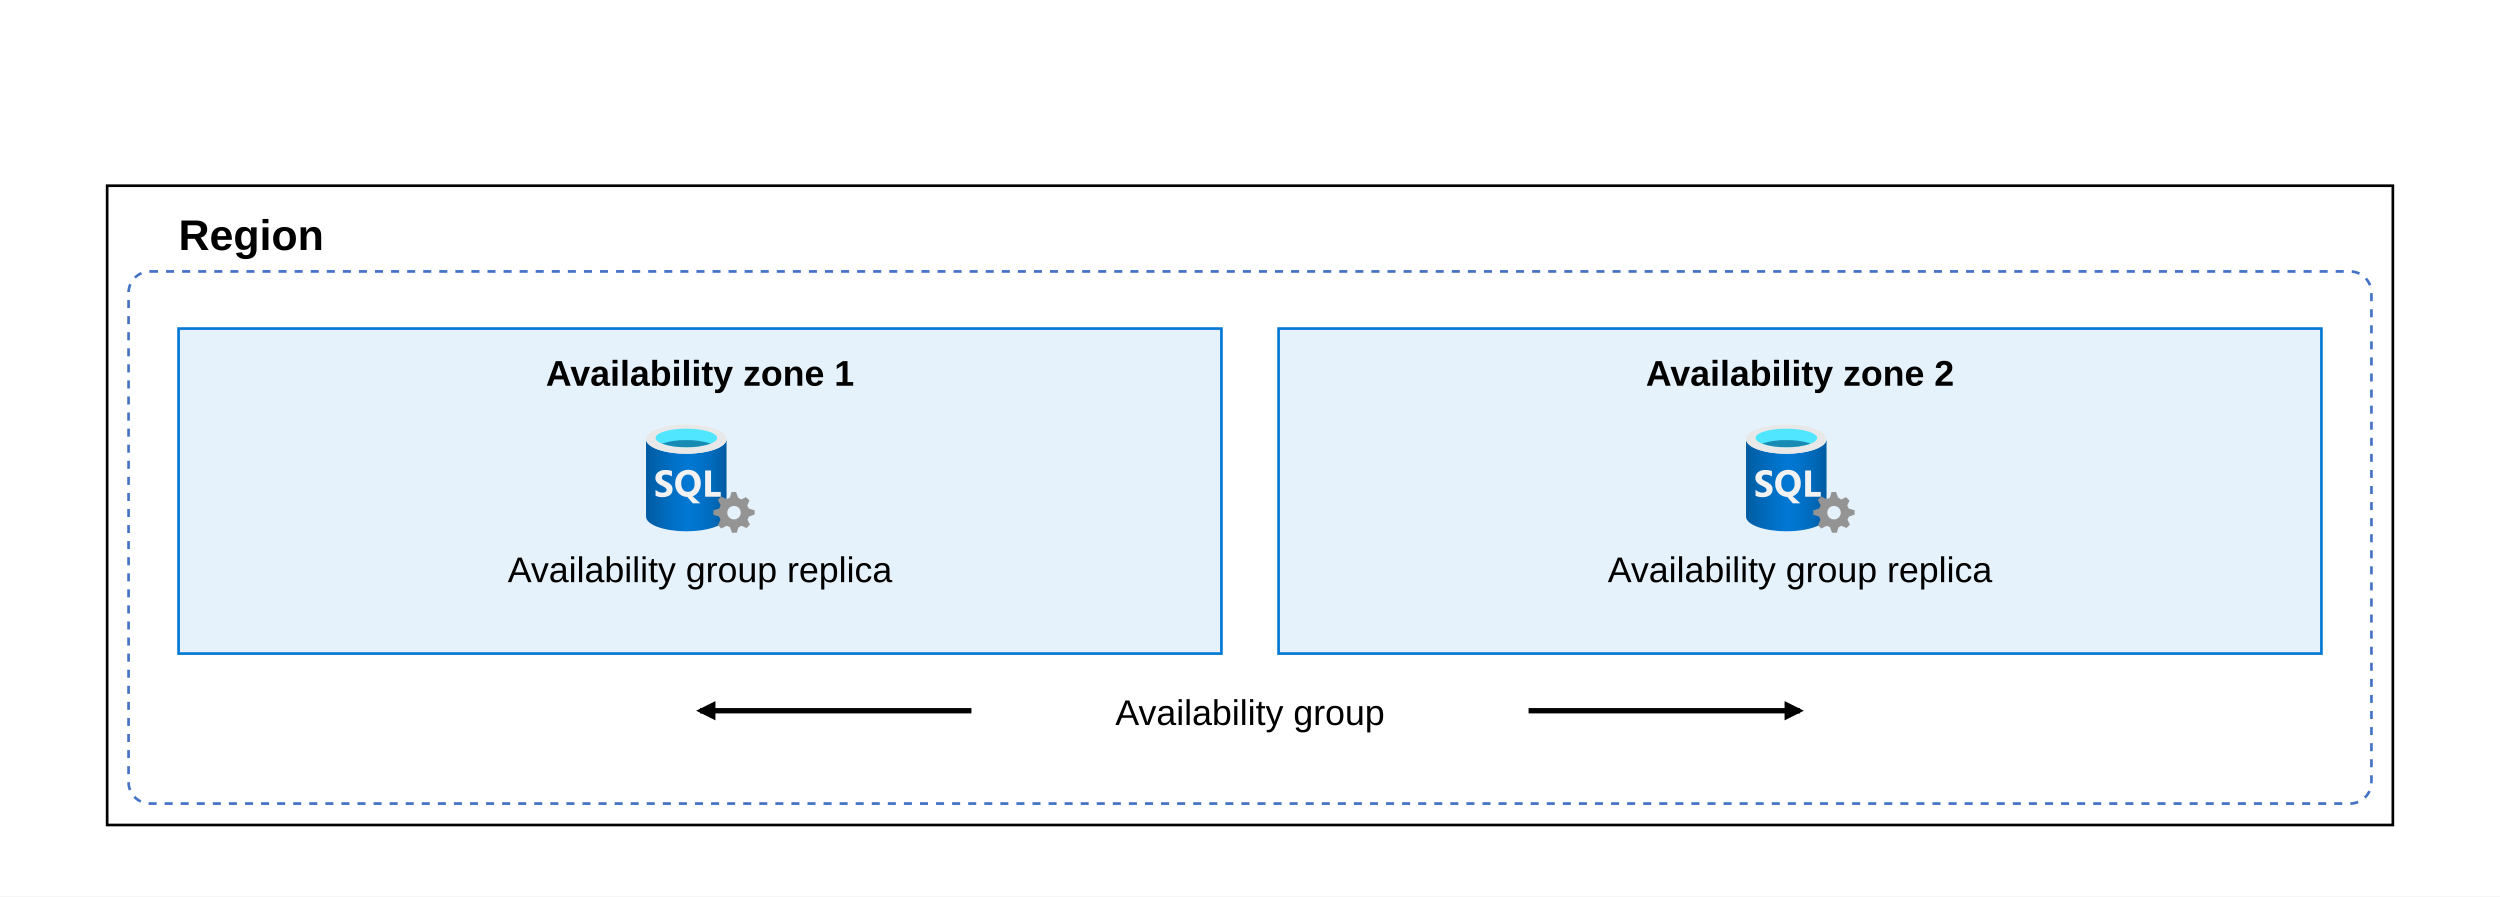
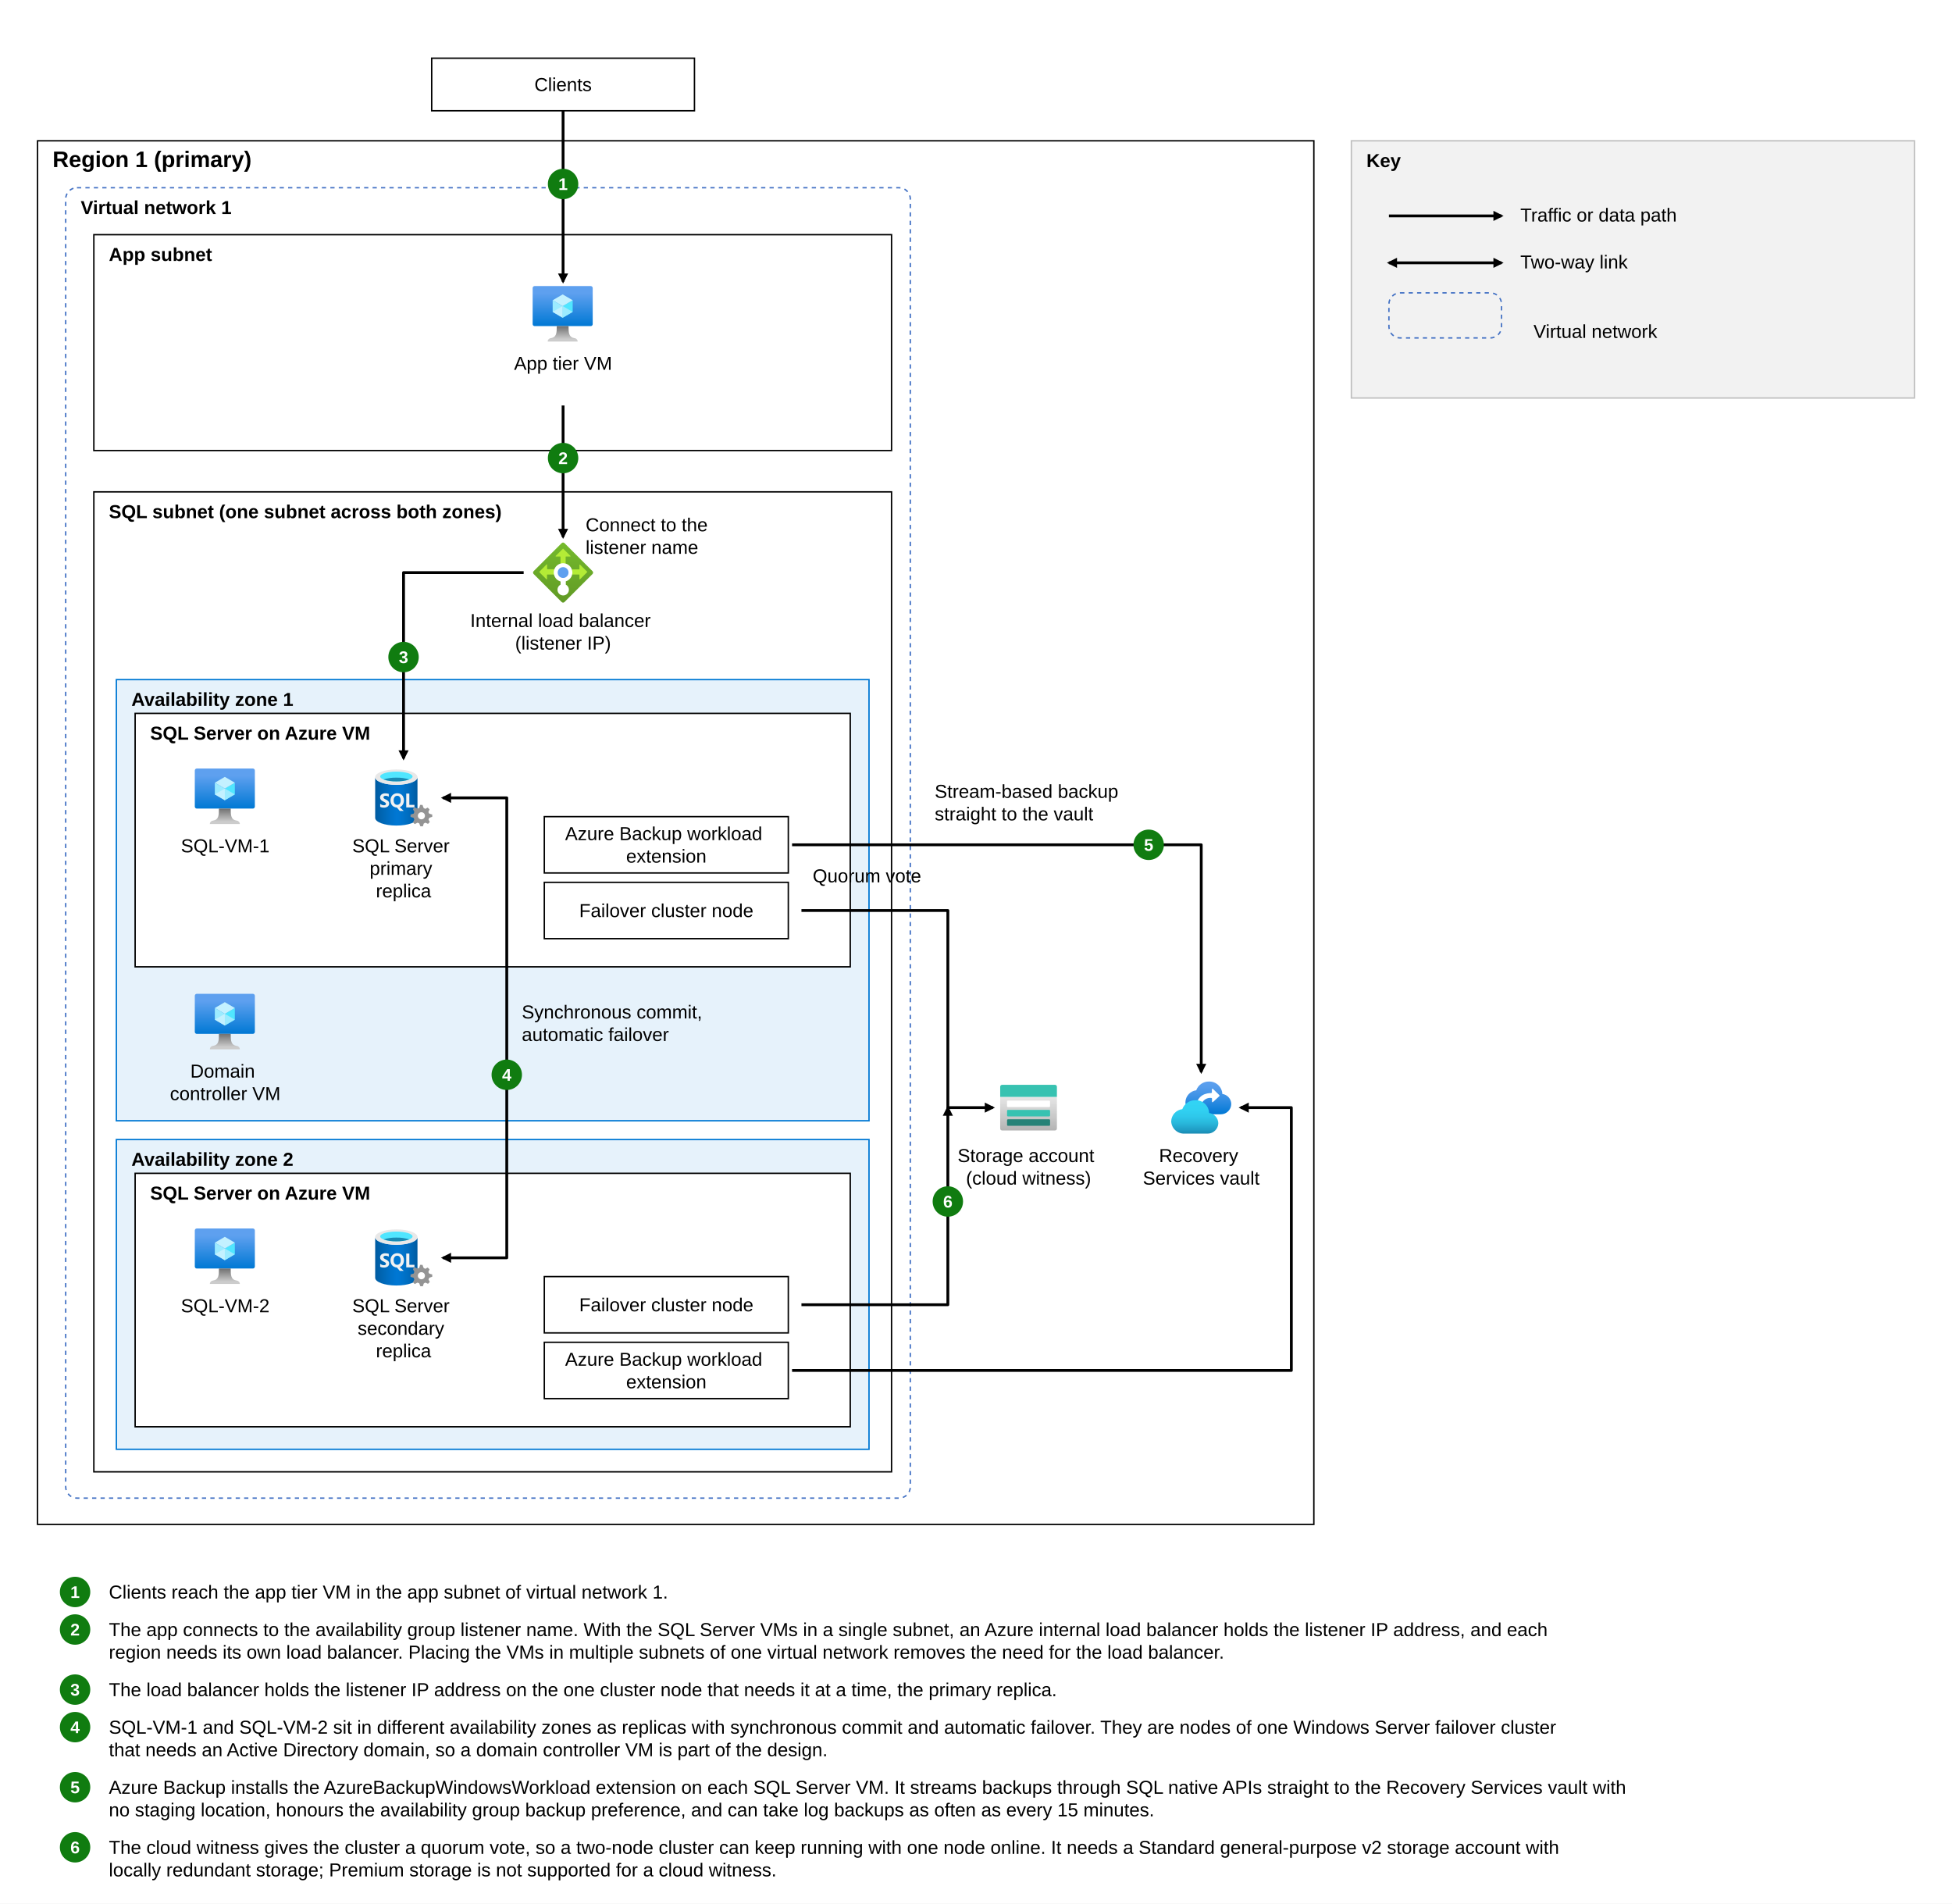
- <svg xmlns="http://www.w3.org/2000/svg" viewBox="0 0 700 251" width="700" height="251" font-family="'Segoe UI','Segoe UI_MSFontService',system-ui,-apple-system,'Helvetica Neue',Arial,sans-serif" role="img" aria-labelledby="t d">
+ <svg xmlns="http://www.w3.org/2000/svg" viewBox="0 0 1040 1014" width="1040" height="1014" font-family="'Segoe UI','Segoe UI_MSFontService',system-ui,-apple-system,'Helvetica Neue',Arial,sans-serif" role="img" aria-labelledby="t d">
  <defs>
    <marker id="arrow" viewBox="0 0 10 10" refX="8" refY="5" markerWidth="5.4" markerHeight="5.4" orient="auto-start-reverse" markerUnits="userSpaceOnUse">
      <path d="M0 0 L10 5 L0 10 z" fill="#000000" />
    </marker>
    <marker id="arrow-red" viewBox="0 0 10 10" refX="8" refY="5" markerWidth="5.4" markerHeight="5.4" orient="auto" markerUnits="userSpaceOnUse">
      <path d="M0 0 L10 5 L0 10 z" fill="#ff0000" />
    </marker>
  </defs>
  <rect width="100%" height="100%" fill="#ffffff" />
-   <rect x="30" y="52" width="640" height="179" rx="0" fill="#ffffff" stroke="#000000" stroke-width="0.75" />
-   <text x="50" y="70" font-size="12" text-anchor="start" font-weight="600" fill="#000000">
-     <tspan x="50" dy="0">Region</tspan>
-   </text>
-   <rect x="36" y="76" width="628" height="149" rx="6" fill="none" stroke="#4472c4" stroke-width="0.75" stroke-dasharray="2.25,2.25" />
-   <rect x="50" y="92" width="292" height="91" rx="0" fill="#e6f2fb" stroke="#0078d4" stroke-width="0.75" />
-   <text x="196" y="108" font-size="10" text-anchor="middle" font-weight="600" fill="#000000">
-     <tspan x="196" dy="0">Availability zone 1</tspan>
-   </text>
-   <g transform="translate(180.00 118.00) scale(1.7778)">
-     <defs>
-       <linearGradient id="ic1-b39dcf83-187e-4c64-98df-431bb60809d2" x1="0.5" y1="10.04" x2="13.18" y2="10.04" gradientUnits="userSpaceOnUse">
+   <rect x="20" y="75" width="680" height="737" rx="0" fill="#ffffff" stroke="#000000" stroke-width="0.75" />
+   <text x="28" y="89" font-size="12" text-anchor="start" font-weight="600" fill="#000000">
+     <tspan x="28" dy="0">Region 1 (primary)</tspan>
+   </text>
+   <rect x="35" y="100" width="450" height="698" rx="6" fill="none" stroke="#4472c4" stroke-width="0.75" stroke-dasharray="2.25,2.25" />
+   <text x="43" y="114" font-size="10" text-anchor="start" font-weight="600" fill="#000000">
+     <tspan x="43" dy="0">Virtual network 1</tspan>
+   </text>
+   <rect x="50" y="125" width="425" height="115" rx="0" fill="#ffffff" stroke="#000000" stroke-width="0.75" />
+   <text x="58" y="139" font-size="10" text-anchor="start" font-weight="600" fill="#000000">
+     <tspan x="58" dy="0">App subnet</tspan>
+   </text>
+   <rect x="50" y="262" width="425" height="522" rx="0" fill="#ffffff" stroke="#000000" stroke-width="0.75" />
+   <text x="58" y="276" font-size="10" text-anchor="start" font-weight="600" fill="#000000">
+     <tspan x="58" dy="0">SQL subnet (one subnet across both zones)</tspan>
+   </text>
+   <rect x="62" y="362" width="401" height="235" rx="0" fill="#e6f2fb" stroke="#0078d4" stroke-width="0.75" />
+   <text x="70" y="376" font-size="10" text-anchor="start" font-weight="600" fill="#000000">
+     <tspan x="70" dy="0">Availability zone 1</tspan>
+   </text>
+   <rect x="72" y="380" width="381" height="135" rx="0" fill="#ffffff" stroke="#000000" stroke-width="0.75" />
+   <text x="80" y="394" font-size="10" text-anchor="start" font-weight="600" fill="#000000">
+     <tspan x="80" dy="0">SQL Server on Azure VM</tspan>
+   </text>
+   <rect x="62" y="607" width="401" height="165" rx="0" fill="#e6f2fb" stroke="#0078d4" stroke-width="0.75" />
+   <text x="70" y="621" font-size="10" text-anchor="start" font-weight="600" fill="#000000">
+     <tspan x="70" dy="0">Availability zone 2</tspan>
+   </text>
+   <rect x="72" y="625" width="381" height="135" rx="0" fill="#ffffff" stroke="#000000" stroke-width="0.75" />
+   <text x="80" y="639" font-size="10" text-anchor="start" font-weight="600" fill="#000000">
+     <tspan x="80" dy="0">SQL Server on Azure VM</tspan>
+   </text>
+   <rect x="720" y="75" width="300" height="137" rx="0" fill="#f2f2f2" stroke="#bfbfbf" stroke-width="0.75" />
+   <text x="728" y="89" font-size="10" text-anchor="start" font-weight="600" fill="#000000">
+     <tspan x="728" dy="0">Key</tspan>
+   </text>
+   <rect x="740" y="156" width="60" height="24" rx="6" fill="none" stroke="#4472c4" stroke-width="0.75" stroke-dasharray="2.25,2.25" />
+   <polyline points="300,59 300,150" fill="none" stroke="#000000" stroke-width="1.5" stroke-linejoin="round" marker-end="url(#arrow)" />
+   <polyline points="300,216 300,286" fill="none" stroke="#000000" stroke-width="1.5" stroke-linejoin="round" marker-end="url(#arrow)" />
+   <polyline points="279,305 215,305 215,404" fill="none" stroke="#000000" stroke-width="1.5" stroke-linejoin="round" marker-end="url(#arrow)" />
+   <polyline points="236,425 270,425 270,670 236,670" fill="none" stroke="#000000" stroke-width="1.5" stroke-linejoin="round" marker-end="url(#arrow)" marker-start="url(#arrow)" />
+   <polyline points="422,450 640,450 640,571" fill="none" stroke="#000000" stroke-width="1.5" stroke-linejoin="round" marker-end="url(#arrow)" />
+   <polyline points="422,730 688,730 688,590 661,590" fill="none" stroke="#000000" stroke-width="1.5" stroke-linejoin="round" marker-end="url(#arrow)" />
+   <polyline points="427,485 505,485 505,590 529,590" fill="none" stroke="#000000" stroke-width="1.5" stroke-linejoin="round" marker-end="url(#arrow)" />
+   <polyline points="427,695 505,695 505,590" fill="none" stroke="#000000" stroke-width="1.5" stroke-linejoin="round" marker-end="url(#arrow)" />
+   <polyline points="740,115 800,115" fill="none" stroke="#000000" stroke-width="1.5" stroke-linejoin="round" marker-end="url(#arrow)" />
+   <polyline points="740,140 800,140" fill="none" stroke="#000000" stroke-width="1.5" stroke-linejoin="round" marker-end="url(#arrow)" marker-start="url(#arrow)" />
+   <rect x="230" y="31" width="140" height="28" rx="0" fill="#ffffff" stroke="#000000" stroke-width="0.75" />
+   <text x="300" y="48.5" font-size="10" text-anchor="middle" fill="#000000">
+     <tspan x="300" dy="0">Clients</tspan>
+   </text>
+   <g transform="translate(284.00 152.00) scale(1.7778)">
+     <defs>
+       <linearGradient id="ic1-f34d9569-2bd0-4002-8f16-3d01d8106cb5" x1="8.88" y1="12.21" x2="8.88" y2="0.21" gradientUnits="userSpaceOnUse">
+         <stop offset="0" stop-color="#0078d4" />
+         <stop offset="0.82" stop-color="#5ea0ef" />
+       </linearGradient>
+       <linearGradient id="ic1-bdb45a0b-eb58-4970-a60a-fb2ce314f866" x1="8.88" y1="16.84" x2="8.88" y2="12.21" gradientUnits="userSpaceOnUse">
+         <stop offset="0.15" stop-color="#ccc" />
+         <stop offset="1" stop-color="#707070" />
+       </linearGradient>
+     </defs>
+     <rect x="-0.12" y="0.21" width="18" height="12" rx="0.6" fill="url(#ic1-f34d9569-2bd0-4002-8f16-3d01d8106cb5)" />
+     <polygon points="11.88 4.46 11.88 7.95 8.88 9.71 8.88 6.21 11.88 4.46" fill="#50e6ff" />
+     <polygon points="11.88 4.46 8.88 6.22 5.88 4.46 8.88 2.71 11.88 4.46" fill="#c3f1ff" />
+     <polygon points="8.88 6.22 8.88 9.71 5.88 7.95 5.88 4.46 8.88 6.22" fill="#9cebff" />
+     <polygon points="5.88 7.95 8.88 6.21 8.88 9.71 5.88 7.95" fill="#c3f1ff" />
+     <polygon points="11.88 7.95 8.88 6.21 8.88 9.71 11.88 7.95" fill="#9cebff" />
+     <path d="M12.49,15.84c-1.78-.28-1.85-1.56-1.85-3.63H7.11c0,2.07-.06,3.35-1.84,3.63a1,1,0,0,0-.89,1h9A1,1,0,0,0,12.49,15.84Z" fill="url(#ic1-bdb45a0b-eb58-4970-a60a-fb2ce314f866)" />
+   </g>
+   <text x="300" y="197" font-size="10" text-anchor="middle" fill="#000000">
+     <tspan x="300" dy="0">App tier VM</tspan>
+   </text>
+   <g transform="translate(284.00 289.00) scale(1.7778)">
+     <defs>
+       <linearGradient id="ic2-ef84663a-a7b6-46a7-a275-1e419f5eae62" x1="9" y1="19.85" x2="9" y2="-1.02" gradientUnits="userSpaceOnUse">
+         <stop offset="0" stop-color="#5e9624" />
+         <stop offset="0.02" stop-color="#5f9724" />
+         <stop offset="1" stop-color="#76bc2d" />
+       </linearGradient>
+     </defs>
+     <path d="M.18,8.57,8.57.18a.6.6,0,0,1,.86,0l8.39,8.39a.6.6,0,0,1,0,.86l-8.4,8.4a.6.6,0,0,1-.84,0L.18,9.43A.6.6,0,0,1,.18,8.57Z" fill="url(#ic2-ef84663a-a7b6-46a7-a275-1e419f5eae62)" />
+     <path d="M11.2,4,9.08,1.89a.12.12,0,0,0-.16,0L6.8,4a.1.1,0,0,0,.08.18H8.12a.11.11,0,0,1,.11.11v2a.11.11,0,0,0,.11.11H9.66a.11.11,0,0,0,.11-.11v-2a.11.11,0,0,1,.11-.11h1.24A.1.1,0,0,0,11.2,4Z" fill="#b4ec36" />
+     <path d="M4,6.61,1.9,8.74a.11.11,0,0,0,0,.15L4,11a.11.11,0,0,0,.19-.08V9.69a.11.11,0,0,1,.11-.11h2a.1.1,0,0,0,.1-.11V8.15A.1.1,0,0,0,6.33,8h-2a.1.1,0,0,1-.11-.1V6.69A.11.11,0,0,0,4,6.61Z" fill="#b4ec36" />
+     <path d="M14.08,11l2.13-2.12a.11.11,0,0,0,0-.15L14.08,6.61a.11.11,0,0,0-.18.08V7.94a.1.1,0,0,1-.11.1h-2a.1.1,0,0,0-.1.11V9.47a.1.1,0,0,0,.1.11h2a.11.11,0,0,1,.11.11v1.24A.11.11,0,0,0,14.08,11Z" fill="#b4ec36" />
+     <path d="M11.79,9a2.79,2.79,0,1,0-3.54,2.67v.95a1.71,1.71,0,1,0,1.57,0v-1A2.77,2.77,0,0,0,11.79,9Z" fill="#fff" />
+     <circle id="ic2-e99c3387-15c3-4f28-bd4b-cb209b430e06" cx="9.01" cy="8.99" r="1.62" fill="#5ea0ef" />
+   </g>
+   <text x="300" y="334" font-size="10" text-anchor="middle" fill="#000000">
+     <tspan x="300" dy="0">Internal load balancer</tspan>
+     <tspan x="300" dy="12.0">(listener IP)</tspan>
+   </text>
+   <g transform="translate(104.00 529.00) scale(1.7778)">
+     <defs>
+       <linearGradient id="ic3-f34d9569-2bd0-4002-8f16-3d01d8106cb5" x1="8.88" y1="12.21" x2="8.88" y2="0.21" gradientUnits="userSpaceOnUse">
+         <stop offset="0" stop-color="#0078d4" />
+         <stop offset="0.82" stop-color="#5ea0ef" />
+       </linearGradient>
+       <linearGradient id="ic3-bdb45a0b-eb58-4970-a60a-fb2ce314f866" x1="8.88" y1="16.84" x2="8.88" y2="12.21" gradientUnits="userSpaceOnUse">
+         <stop offset="0.15" stop-color="#ccc" />
+         <stop offset="1" stop-color="#707070" />
+       </linearGradient>
+     </defs>
+     <rect x="-0.12" y="0.21" width="18" height="12" rx="0.6" fill="url(#ic3-f34d9569-2bd0-4002-8f16-3d01d8106cb5)" />
+     <polygon points="11.88 4.46 11.88 7.95 8.88 9.71 8.88 6.21 11.88 4.46" fill="#50e6ff" />
+     <polygon points="11.88 4.46 8.88 6.22 5.88 4.46 8.88 2.71 11.88 4.46" fill="#c3f1ff" />
+     <polygon points="8.88 6.22 8.88 9.71 5.88 7.95 5.88 4.46 8.88 6.22" fill="#9cebff" />
+     <polygon points="5.88 7.95 8.88 6.21 8.88 9.71 5.88 7.95" fill="#c3f1ff" />
+     <polygon points="11.88 7.95 8.88 6.21 8.88 9.71 11.88 7.95" fill="#9cebff" />
+     <path d="M12.49,15.84c-1.78-.28-1.85-1.56-1.85-3.63H7.11c0,2.07-.06,3.35-1.84,3.63a1,1,0,0,0-.89,1h9A1,1,0,0,0,12.49,15.84Z" fill="url(#ic3-bdb45a0b-eb58-4970-a60a-fb2ce314f866)" />
+   </g>
+   <text x="120" y="574" font-size="10" text-anchor="middle" fill="#000000">
+     <tspan x="120" dy="0">Domain</tspan>
+     <tspan x="120" dy="12.0">controller VM</tspan>
+   </text>
+   <g transform="translate(532.00 574.00) scale(1.7778)">
+     <defs>
+       <linearGradient id="ic4-ad4c4f96-09aa-4f91-ba10-5cb8ad530f74" x1="9" y1="15.83" x2="9" y2="5.79" gradientUnits="userSpaceOnUse">
+         <stop offset="0" stop-color="#b3b3b3" />
+         <stop offset="0.26" stop-color="#c1c1c1" />
+         <stop offset="1" stop-color="#e6e6e6" />
+       </linearGradient>
+     </defs>
+     <path d="M.5,5.79h17a0,0,0,0,1,0,0v9.48a.57.57,0,0,1-.57.57H1.07a.57.57,0,0,1-.57-.57V5.79A0,0,0,0,1,.5,5.79Z" fill="url(#ic4-ad4c4f96-09aa-4f91-ba10-5cb8ad530f74)" />
+     <path d="M1.07,2.17H16.93a.57.57,0,0,1,.57.57V5.79a0,0,0,0,1,0,0H.5a0,0,0,0,1,0,0V2.73A.57.57,0,0,1,1.07,2.17Z" fill="#37c2b1" />
+     <path d="M2.81,6.89H15.18a.27.27,0,0,1,.26.27v1.4a.27.27,0,0,1-.26.27H2.81a.27.27,0,0,1-.26-.27V7.16A.27.27,0,0,1,2.81,6.89Z" fill="#fff" />
+     <path d="M2.82,9.68H15.19a.27.27,0,0,1,.26.27v1.41a.27.27,0,0,1-.26.27H2.82a.27.27,0,0,1-.26-.27V10A.27.27,0,0,1,2.82,9.68Z" fill="#37c2b1" />
+     <path d="M2.82,12.5H15.19a.27.27,0,0,1,.26.27v1.41a.27.27,0,0,1-.26.27H2.82a.27.27,0,0,1-.26-.27V12.77A.27.27,0,0,1,2.82,12.5Z" fill="#258277" />
+   </g>
+   <text x="548" y="619" font-size="10" text-anchor="middle" fill="#000000">
+     <tspan x="548" dy="0">Storage account</tspan>
+     <tspan x="548" dy="12.0">(cloud witness)</tspan>
+   </text>
+   <g transform="translate(624.00 574.00) scale(1.7778)">
+     <defs>
+       <linearGradient id="ic5-f1a30f9e-7f48-44e2-9483-6a6db8928977" x1="11.13" y1="10.95" x2="11.13" y2="1.21" gradientUnits="userSpaceOnUse">
+         <stop offset="0" stop-color="#0078d4" />
+         <stop offset="0.16" stop-color="#1380da" />
+         <stop offset="0.53" stop-color="#3c91e5" />
+         <stop offset="0.82" stop-color="#559cec" />
+         <stop offset="1" stop-color="#5ea0ef" />
+       </linearGradient>
+       <linearGradient id="ic5-b4a5ed8d-a28d-4d26-9aad-a57e6ad0c0b9" x1="7.06" y1="16.79" x2="7.06" y2="6.78" gradientUnits="userSpaceOnUse">
+         <stop offset="0" stop-color="#198ab3" />
+         <stop offset="0.13" stop-color="#21a0c7" />
+         <stop offset="0.31" stop-color="#28b7db" />
+         <stop offset="0.5" stop-color="#2ec7ea" />
+         <stop offset="0.72" stop-color="#31d1f2" />
+         <stop offset="1" stop-color="#32d4f5" />
+       </linearGradient>
+     </defs>
+     <path d="M18,7.9a3.09,3.09,0,0,0-2.68-3,3.89,3.89,0,0,0-4-3.72A4,4,0,0,0,7.5,3.81,3.68,3.68,0,0,0,4.26,7.36,3.74,3.74,0,0,0,8.13,11l.34,0h6.26l.17,0A3.13,3.13,0,0,0,18,7.9Z" fill="url(#ic5-f1a30f9e-7f48-44e2-9483-6a6db8928977)" />
+     <path d="M14.39,5.22,12.56,3.44c-.2-.2-.37-.13-.37.18v.8a.22.22,0,0,1-.23.22c-1.18,0-4.47.31-4.59,4.81a.23.23,0,0,0,.23.23H8.77A.23.23,0,0,0,9,9.43,2.76,2.76,0,0,1,12,6.1a.23.23,0,0,1,.23.23v.74c0,.37.12.43.37.18L14.39,5.6A.23.23,0,0,0,14.39,5.22Z" fill="#fff" />
+     <path d="M14.12,13.66a3.17,3.17,0,0,0-2.75-3.05A4,4,0,0,0,7.25,6.78,4.1,4.1,0,0,0,3.33,9.46,3.78,3.78,0,0,0,0,13.1a3.84,3.84,0,0,0,4,3.69h6.78a.47.47,0,0,0,.17,0A3.21,3.21,0,0,0,14.12,13.66Z" fill="url(#ic5-b4a5ed8d-a28d-4d26-9aad-a57e6ad0c0b9)" />
+   </g>
+   <text x="640" y="619" font-size="10" text-anchor="middle" fill="#000000">
+     <tspan x="640" dy="0">Recovery</tspan>
+     <tspan x="640" dy="12.0">Services vault</tspan>
+   </text>
+   <g transform="translate(104.00 409.00) scale(1.7778)">
+     <defs>
+       <linearGradient id="ic6-f34d9569-2bd0-4002-8f16-3d01d8106cb5" x1="8.88" y1="12.21" x2="8.88" y2="0.21" gradientUnits="userSpaceOnUse">
+         <stop offset="0" stop-color="#0078d4" />
+         <stop offset="0.82" stop-color="#5ea0ef" />
+       </linearGradient>
+       <linearGradient id="ic6-bdb45a0b-eb58-4970-a60a-fb2ce314f866" x1="8.88" y1="16.84" x2="8.88" y2="12.21" gradientUnits="userSpaceOnUse">
+         <stop offset="0.15" stop-color="#ccc" />
+         <stop offset="1" stop-color="#707070" />
+       </linearGradient>
+     </defs>
+     <rect x="-0.12" y="0.21" width="18" height="12" rx="0.6" fill="url(#ic6-f34d9569-2bd0-4002-8f16-3d01d8106cb5)" />
+     <polygon points="11.88 4.46 11.88 7.95 8.88 9.71 8.88 6.21 11.88 4.46" fill="#50e6ff" />
+     <polygon points="11.88 4.46 8.88 6.22 5.88 4.46 8.88 2.71 11.88 4.46" fill="#c3f1ff" />
+     <polygon points="8.88 6.22 8.88 9.71 5.88 7.95 5.88 4.46 8.88 6.22" fill="#9cebff" />
+     <polygon points="5.88 7.95 8.88 6.21 8.88 9.71 5.88 7.95" fill="#c3f1ff" />
+     <polygon points="11.88 7.95 8.88 6.21 8.88 9.71 11.88 7.95" fill="#9cebff" />
+     <path d="M12.49,15.84c-1.78-.28-1.85-1.56-1.85-3.63H7.11c0,2.07-.06,3.35-1.84,3.63a1,1,0,0,0-.89,1h9A1,1,0,0,0,12.49,15.84Z" fill="url(#ic6-bdb45a0b-eb58-4970-a60a-fb2ce314f866)" />
+   </g>
+   <text x="120" y="454" font-size="10" text-anchor="middle" fill="#000000">
+     <tspan x="120" dy="0">SQL-VM-1</tspan>
+   </text>
+   <g transform="translate(199.00 409.00) scale(1.7778)">
+     <defs>
+       <linearGradient id="ic7-b39dcf83-187e-4c64-98df-431bb60809d2" x1="0.5" y1="10.04" x2="13.18" y2="10.04" gradientUnits="userSpaceOnUse">
        <stop offset="0" stop-color="#005ba1" />
        <stop offset="0.07" stop-color="#0060a9" />
        <stop offset="0.36" stop-color="#0071c8" />
        <stop offset="0.52" stop-color="#0078d4" />
        <stop offset="0.64" stop-color="#0074cd" />
        <stop offset="0.82" stop-color="#006abb" />
        <stop offset="1" stop-color="#005ba1" />
      </linearGradient>
    </defs>
-     <path d="M6.84,5.09c-3.5,0-6.34-1-6.34-2.3V15c0,1.26,2.79,2.28,6.25,2.3h.09c3.5,0,6.34-1,6.34-2.3V2.79C13.18,4.06,10.34,5.09,6.84,5.09Z" fill="url(#ic1-b39dcf83-187e-4c64-98df-431bb60809d2)" />
+     <path d="M6.84,5.09c-3.5,0-6.34-1-6.34-2.3V15c0,1.26,2.79,2.28,6.25,2.3h.09c3.5,0,6.34-1,6.34-2.3V2.79C13.18,4.06,10.34,5.09,6.84,5.09Z" fill="url(#ic7-b39dcf83-187e-4c64-98df-431bb60809d2)" />
    <path d="M13.18,2.79c0,1.27-2.84,2.3-6.34,2.3S.5,4.06.5,2.79,3.34.49,6.84.49s6.34,1,6.34,2.3" fill="#e8e8e8" />
    <path d="M11.7,2.6c0,.81-2.18,1.46-4.86,1.46S2,3.41,2,2.6,4.16,1.14,6.84,1.14,11.7,1.8,11.7,2.6" fill="#50e6ff" />
    <path d="M6.84,2.94A12,12,0,0,0,3,3.49a11.25,11.25,0,0,0,3.85.57,11.25,11.25,0,0,0,3.85-.57A12,12,0,0,0,6.84,2.94Z" fill="#198ab3" />
    <path d="M10.74,11.1V7.72H9.81v4.14h2.46V11.1ZM3.59,9.43a1.92,1.92,0,0,1-.51-.31A.44.44,0,0,1,3,8.8a.38.38,0,0,1,.16-.31.72.72,0,0,1,.42-.11,1.67,1.67,0,0,1,1,.29V7.81a2.67,2.67,0,0,0-1-.16A1.74,1.74,0,0,0,2.38,8a1.13,1.13,0,0,0-.41.9c0,.51.32.91,1,1.21a2.9,2.9,0,0,1,.61.36.4.4,0,0,1,.16.32.38.38,0,0,1-.16.31.75.75,0,0,1-.45.12A1.6,1.6,0,0,1,2,10.77v.93a2.29,2.29,0,0,0,1.07.23,2,2,0,0,0,1.18-.32,1.1,1.1,0,0,0,.43-.92,1,1,0,0,0-.25-.7A2.42,2.42,0,0,0,3.59,9.43ZM8.79,11a2.4,2.4,0,0,0,.33-1.27,2.32,2.32,0,0,0-.25-1.1,1.81,1.81,0,0,0-.7-.75,2,2,0,0,0-1-.26,2.18,2.18,0,0,0-1.09.27,1.87,1.87,0,0,0-.73.77,2.41,2.41,0,0,0-.26,1.15,2.26,2.26,0,0,0,.24,1.05,1.83,1.83,0,0,0,.68.75,2,2,0,0,0,1,.29l.85,1H9.05l-1.2-1.11A1.81,1.81,0,0,0,8.79,11Zm-.93-.26a1,1,0,0,1-1.53,0,1.51,1.51,0,0,1-.28-1,1.48,1.48,0,0,1,.29-1,.92.92,0,0,1,.78-.37.89.89,0,0,1,.75.37,1.62,1.62,0,0,1,.27,1A1.46,1.46,0,0,1,7.86,10.77Z" fill="#f2f2f2" />
    <path d="M14.81,17.49l.24-.79.47-.27.81.36.52-.53V16.2l-.37-.71.22-.5.81-.29.09,0v-.73l-.1,0-.8-.24-.26-.46.35-.82-.53-.51H16.2l-.71.36L15,12l-.32-.89h-.74l0,.11-.24.79-.51.22-.87-.4-.51.53.05.1.38.74-.2.51L11.1,14v.74l.11,0,.79.24.22.51-.39.86.53.52.09-.05.74-.38.51.2.34.89h.73Zm-1.2-2.36a1.06,1.06,0,1,1,1.49-1.52,1.06,1.06,0,0,1-1.49,1.52Z" fill="#949494" />
  </g>
-   <text x="196" y="163" font-size="10" text-anchor="middle" fill="#000000">
-     <tspan x="196" dy="0">Availability group replica</tspan>
-   </text>
-   <rect x="358" y="92" width="292" height="91" rx="0" fill="#e6f2fb" stroke="#0078d4" stroke-width="0.75" />
-   <text x="504" y="108" font-size="10" text-anchor="middle" font-weight="600" fill="#000000">
-     <tspan x="504" dy="0">Availability zone 2</tspan>
-   </text>
-   <g transform="translate(488.00 118.00) scale(1.7778)">
-     <defs>
-       <linearGradient id="ic2-b39dcf83-187e-4c64-98df-431bb60809d2" x1="0.5" y1="10.04" x2="13.18" y2="10.04" gradientUnits="userSpaceOnUse">
+   <text x="215" y="454" font-size="10" text-anchor="middle" fill="#000000">
+     <tspan x="215" dy="0">SQL Server</tspan>
+     <tspan x="215" dy="12.0">primary</tspan>
+     <tspan x="215" dy="12.0">replica</tspan>
+   </text>
+   <rect x="290" y="435" width="130" height="30" rx="0" fill="#ffffff" stroke="#000000" stroke-width="0.75" />
+   <text x="355" y="447.5" font-size="10" text-anchor="middle" fill="#000000">
+     <tspan x="355" dy="0">Azure Backup workload</tspan>
+     <tspan x="355" dy="12.0">extension</tspan>
+   </text>
+   <rect x="290" y="470" width="130" height="30" rx="0" fill="#ffffff" stroke="#000000" stroke-width="0.75" />
+   <text x="355" y="488.5" font-size="10" text-anchor="middle" fill="#000000">
+     <tspan x="355" dy="0">Failover cluster node</tspan>
+   </text>
+   <g transform="translate(104.00 654.00) scale(1.7778)">
+     <defs>
+       <linearGradient id="ic8-f34d9569-2bd0-4002-8f16-3d01d8106cb5" x1="8.88" y1="12.21" x2="8.88" y2="0.21" gradientUnits="userSpaceOnUse">
+         <stop offset="0" stop-color="#0078d4" />
+         <stop offset="0.82" stop-color="#5ea0ef" />
+       </linearGradient>
+       <linearGradient id="ic8-bdb45a0b-eb58-4970-a60a-fb2ce314f866" x1="8.88" y1="16.84" x2="8.88" y2="12.21" gradientUnits="userSpaceOnUse">
+         <stop offset="0.15" stop-color="#ccc" />
+         <stop offset="1" stop-color="#707070" />
+       </linearGradient>
+     </defs>
+     <rect x="-0.12" y="0.21" width="18" height="12" rx="0.6" fill="url(#ic8-f34d9569-2bd0-4002-8f16-3d01d8106cb5)" />
+     <polygon points="11.88 4.46 11.88 7.95 8.88 9.71 8.88 6.21 11.88 4.46" fill="#50e6ff" />
+     <polygon points="11.88 4.46 8.88 6.22 5.88 4.46 8.88 2.71 11.88 4.46" fill="#c3f1ff" />
+     <polygon points="8.88 6.22 8.88 9.71 5.88 7.95 5.88 4.46 8.88 6.22" fill="#9cebff" />
+     <polygon points="5.88 7.95 8.88 6.21 8.88 9.71 5.88 7.95" fill="#c3f1ff" />
+     <polygon points="11.88 7.95 8.88 6.21 8.88 9.71 11.88 7.95" fill="#9cebff" />
+     <path d="M12.49,15.84c-1.78-.28-1.85-1.56-1.85-3.63H7.11c0,2.07-.06,3.35-1.84,3.63a1,1,0,0,0-.89,1h9A1,1,0,0,0,12.49,15.84Z" fill="url(#ic8-bdb45a0b-eb58-4970-a60a-fb2ce314f866)" />
+   </g>
+   <text x="120" y="699" font-size="10" text-anchor="middle" fill="#000000">
+     <tspan x="120" dy="0">SQL-VM-2</tspan>
+   </text>
+   <g transform="translate(199.00 654.00) scale(1.7778)">
+     <defs>
+       <linearGradient id="ic9-b39dcf83-187e-4c64-98df-431bb60809d2" x1="0.5" y1="10.04" x2="13.18" y2="10.04" gradientUnits="userSpaceOnUse">
        <stop offset="0" stop-color="#005ba1" />
        <stop offset="0.07" stop-color="#0060a9" />
        <stop offset="0.36" stop-color="#0071c8" />
        <stop offset="0.52" stop-color="#0078d4" />
        <stop offset="0.64" stop-color="#0074cd" />
        <stop offset="0.82" stop-color="#006abb" />
        <stop offset="1" stop-color="#005ba1" />
      </linearGradient>
    </defs>
-     <path d="M6.84,5.09c-3.5,0-6.34-1-6.34-2.3V15c0,1.26,2.79,2.28,6.25,2.3h.09c3.5,0,6.34-1,6.34-2.3V2.79C13.18,4.06,10.34,5.09,6.84,5.09Z" fill="url(#ic2-b39dcf83-187e-4c64-98df-431bb60809d2)" />
+     <path d="M6.84,5.09c-3.5,0-6.34-1-6.34-2.3V15c0,1.26,2.79,2.28,6.25,2.3h.09c3.5,0,6.34-1,6.34-2.3V2.79C13.18,4.06,10.34,5.09,6.84,5.09Z" fill="url(#ic9-b39dcf83-187e-4c64-98df-431bb60809d2)" />
    <path d="M13.18,2.79c0,1.27-2.84,2.3-6.34,2.3S.5,4.06.5,2.79,3.34.49,6.84.49s6.34,1,6.34,2.3" fill="#e8e8e8" />
    <path d="M11.7,2.6c0,.81-2.18,1.46-4.86,1.46S2,3.41,2,2.6,4.16,1.14,6.84,1.14,11.7,1.8,11.7,2.6" fill="#50e6ff" />
    <path d="M6.84,2.94A12,12,0,0,0,3,3.49a11.25,11.25,0,0,0,3.85.57,11.25,11.25,0,0,0,3.85-.57A12,12,0,0,0,6.84,2.94Z" fill="#198ab3" />
    <path d="M10.74,11.1V7.72H9.81v4.14h2.46V11.1ZM3.59,9.43a1.92,1.92,0,0,1-.51-.31A.44.44,0,0,1,3,8.8a.38.38,0,0,1,.16-.31.72.72,0,0,1,.42-.11,1.67,1.67,0,0,1,1,.29V7.81a2.67,2.67,0,0,0-1-.16A1.74,1.74,0,0,0,2.38,8a1.13,1.13,0,0,0-.41.9c0,.51.32.91,1,1.21a2.9,2.9,0,0,1,.61.36.4.4,0,0,1,.16.32.38.38,0,0,1-.16.31.75.75,0,0,1-.45.12A1.6,1.6,0,0,1,2,10.77v.93a2.29,2.29,0,0,0,1.07.23,2,2,0,0,0,1.18-.32,1.1,1.1,0,0,0,.43-.92,1,1,0,0,0-.25-.7A2.42,2.42,0,0,0,3.59,9.43ZM8.79,11a2.4,2.4,0,0,0,.33-1.27,2.32,2.32,0,0,0-.25-1.1,1.81,1.81,0,0,0-.7-.75,2,2,0,0,0-1-.26,2.18,2.18,0,0,0-1.09.27,1.87,1.87,0,0,0-.73.77,2.41,2.41,0,0,0-.26,1.15,2.26,2.26,0,0,0,.24,1.05,1.83,1.83,0,0,0,.68.75,2,2,0,0,0,1,.29l.85,1H9.05l-1.2-1.11A1.81,1.81,0,0,0,8.79,11Zm-.93-.26a1,1,0,0,1-1.53,0,1.51,1.51,0,0,1-.28-1,1.48,1.48,0,0,1,.29-1,.92.92,0,0,1,.78-.37.89.89,0,0,1,.75.37,1.62,1.62,0,0,1,.27,1A1.46,1.46,0,0,1,7.86,10.77Z" fill="#f2f2f2" />
    <path d="M14.81,17.49l.24-.79.47-.27.81.36.52-.53V16.2l-.37-.71.22-.5.81-.29.09,0v-.73l-.1,0-.8-.24-.26-.46.35-.82-.53-.51H16.2l-.71.36L15,12l-.32-.89h-.74l0,.11-.24.79-.51.22-.87-.4-.51.53.05.1.38.74-.2.51L11.1,14v.74l.11,0,.79.24.22.51-.39.86.53.52.09-.05.74-.38.51.2.34.89h.73Zm-1.2-2.36a1.06,1.06,0,1,1,1.49-1.52,1.06,1.06,0,0,1-1.49,1.52Z" fill="#949494" />
  </g>
-   <text x="504" y="163" font-size="10" text-anchor="middle" fill="#000000">
-     <tspan x="504" dy="0">Availability group replica</tspan>
-   </text>
-   <polyline points="196,199 504,199" fill="none" stroke="#000000" stroke-width="1.5" stroke-linejoin="round" marker-end="url(#arrow)" marker-start="url(#arrow)" />
-   <rect x="272" y="191" width="156" height="16" rx="0" fill="#ffffff" stroke="#ffffff" stroke-width="0" />
-   <text x="350" y="203" font-size="10" text-anchor="middle" fill="#000000">
-     <tspan x="350" dy="0">Availability group</tspan>
+   <text x="215" y="699" font-size="10" text-anchor="middle" fill="#000000">
+     <tspan x="215" dy="0">SQL Server</tspan>
+     <tspan x="215" dy="12.0">secondary</tspan>
+     <tspan x="215" dy="12.0">replica</tspan>
+   </text>
+   <rect x="290" y="715" width="130" height="30" rx="0" fill="#ffffff" stroke="#000000" stroke-width="0.75" />
+   <text x="355" y="727.5" font-size="10" text-anchor="middle" fill="#000000">
+     <tspan x="355" dy="0">Azure Backup workload</tspan>
+     <tspan x="355" dy="12.0">extension</tspan>
+   </text>
+   <rect x="290" y="680" width="130" height="30" rx="0" fill="#ffffff" stroke="#000000" stroke-width="0.75" />
+   <text x="355" y="698.5" font-size="10" text-anchor="middle" fill="#000000">
+     <tspan x="355" dy="0">Failover cluster node</tspan>
+   </text>
+   <text x="850" y="180" font-size="10" text-anchor="middle" fill="#000000">
+     <tspan x="850" dy="0">Virtual network</tspan>
+   </text>
+   <circle cx="300" cy="98" r="8.1" fill="#107c10" />
+   <text x="300" y="101.2" font-size="9" text-anchor="middle" font-weight="600" fill="#ffffff">
+     <tspan x="300" dy="0">1</tspan>
+   </text>
+   <text x="312" y="283" font-size="10" text-anchor="start" fill="#000000">
+     <tspan x="312" dy="0">Connect to the</tspan>
+     <tspan x="312" dy="12.0">listener name</tspan>
+   </text>
+   <circle cx="300" cy="244" r="8.1" fill="#107c10" />
+   <text x="300" y="247.2" font-size="9" text-anchor="middle" font-weight="600" fill="#ffffff">
+     <tspan x="300" dy="0">2</tspan>
+   </text>
+   <circle cx="215" cy="350" r="8.1" fill="#107c10" />
+   <text x="215" y="353.2" font-size="9" text-anchor="middle" font-weight="600" fill="#ffffff">
+     <tspan x="215" dy="0">3</tspan>
+   </text>
+   <text x="278" y="542.5" font-size="10" text-anchor="start" fill="#000000">
+     <tspan x="278" dy="0">Synchronous commit,</tspan>
+     <tspan x="278" dy="12.0">automatic failover</tspan>
+   </text>
+   <circle cx="270" cy="572.5" r="8.1" fill="#107c10" />
+   <text x="270" y="575.7" font-size="9" text-anchor="middle" font-weight="600" fill="#ffffff">
+     <tspan x="270" dy="0">4</tspan>
+   </text>
+   <text x="498" y="425" font-size="10" text-anchor="start" fill="#000000">
+     <tspan x="498" dy="0">Stream-based backup</tspan>
+     <tspan x="498" dy="12.0">straight to the vault</tspan>
+   </text>
+   <circle cx="612" cy="450" r="8.1" fill="#107c10" />
+   <text x="612" y="453.2" font-size="9" text-anchor="middle" font-weight="600" fill="#ffffff">
+     <tspan x="612" dy="0">5</tspan>
+   </text>
+   <text x="433" y="470" font-size="10" text-anchor="start" fill="#000000">
+     <tspan x="433" dy="0">Quorum vote</tspan>
+   </text>
+   <circle cx="505" cy="640" r="8.1" fill="#107c10" />
+   <text x="505" y="643.2" font-size="9" text-anchor="middle" font-weight="600" fill="#ffffff">
+     <tspan x="505" dy="0">6</tspan>
+   </text>
+   <text x="810" y="118" font-size="10" text-anchor="start" fill="#000000">
+     <tspan x="810" dy="0">Traffic or data path</tspan>
+   </text>
+   <text x="810" y="143" font-size="10" text-anchor="start" fill="#000000">
+     <tspan x="810" dy="0">Two-way link</tspan>
+   </text>
+   <circle cx="40" cy="848" r="8.1" fill="#107c10" />
+   <text x="40" y="851.2" font-size="9" text-anchor="middle" font-weight="600" fill="#ffffff">
+     <tspan x="40" dy="0">1</tspan>
+   </text>
+   <text x="58" y="851.5" font-size="10" text-anchor="start" fill="#000000">
+     <tspan x="58" dy="0">Clients reach the app tier VM in the app subnet of virtual network 1.</tspan>
+   </text>
+   <circle cx="40" cy="868" r="8.1" fill="#107c10" />
+   <text x="40" y="871.2" font-size="9" text-anchor="middle" font-weight="600" fill="#ffffff">
+     <tspan x="40" dy="0">2</tspan>
+   </text>
+   <text x="58" y="871.5" font-size="10" text-anchor="start" fill="#000000">
+     <tspan x="58" dy="0">The app connects to the availability group listener name. With the SQL Server VMs in a single subnet, an Azure internal load balancer holds the listener IP address, and each</tspan>
+     <tspan x="58" dy="12.0">region needs its own load balancer. Placing the VMs in multiple subnets of one virtual network removes the need for the load balancer.</tspan>
+   </text>
+   <circle cx="40" cy="900" r="8.1" fill="#107c10" />
+   <text x="40" y="903.2" font-size="9" text-anchor="middle" font-weight="600" fill="#ffffff">
+     <tspan x="40" dy="0">3</tspan>
+   </text>
+   <text x="58" y="903.5" font-size="10" text-anchor="start" fill="#000000">
+     <tspan x="58" dy="0">The load balancer holds the listener IP address on the one cluster node that needs it at a time, the primary replica.</tspan>
+   </text>
+   <circle cx="40" cy="920" r="8.1" fill="#107c10" />
+   <text x="40" y="923.2" font-size="9" text-anchor="middle" font-weight="600" fill="#ffffff">
+     <tspan x="40" dy="0">4</tspan>
+   </text>
+   <text x="58" y="923.5" font-size="10" text-anchor="start" fill="#000000">
+     <tspan x="58" dy="0">SQL-VM-1 and SQL-VM-2 sit in different availability zones as replicas with synchronous commit and automatic failover. They are nodes of one Windows Server failover cluster</tspan>
+     <tspan x="58" dy="12.0">that needs an Active Directory domain, so a domain controller VM is part of the design.</tspan>
+   </text>
+   <circle cx="40" cy="952" r="8.1" fill="#107c10" />
+   <text x="40" y="955.2" font-size="9" text-anchor="middle" font-weight="600" fill="#ffffff">
+     <tspan x="40" dy="0">5</tspan>
+   </text>
+   <text x="58" y="955.5" font-size="10" text-anchor="start" fill="#000000">
+     <tspan x="58" dy="0">Azure Backup installs the AzureBackupWindowsWorkload extension on each SQL Server VM. It streams backups through SQL native APIs straight to the Recovery Services vault with</tspan>
+     <tspan x="58" dy="12.0">no staging location, honours the availability group backup preference, and can take log backups as often as every 15 minutes.</tspan>
+   </text>
+   <circle cx="40" cy="984" r="8.1" fill="#107c10" />
+   <text x="40" y="987.2" font-size="9" text-anchor="middle" font-weight="600" fill="#ffffff">
+     <tspan x="40" dy="0">6</tspan>
+   </text>
+   <text x="58" y="987.5" font-size="10" text-anchor="start" fill="#000000">
+     <tspan x="58" dy="0">The cloud witness gives the cluster a quorum vote, so a two-node cluster can keep running with one node online. It needs a Standard general-purpose v2 storage account with</tspan>
+     <tspan x="58" dy="12.0">locally redundant storage; Premium storage is not supported for a cloud witness.</tspan>
  </text>
</svg>
